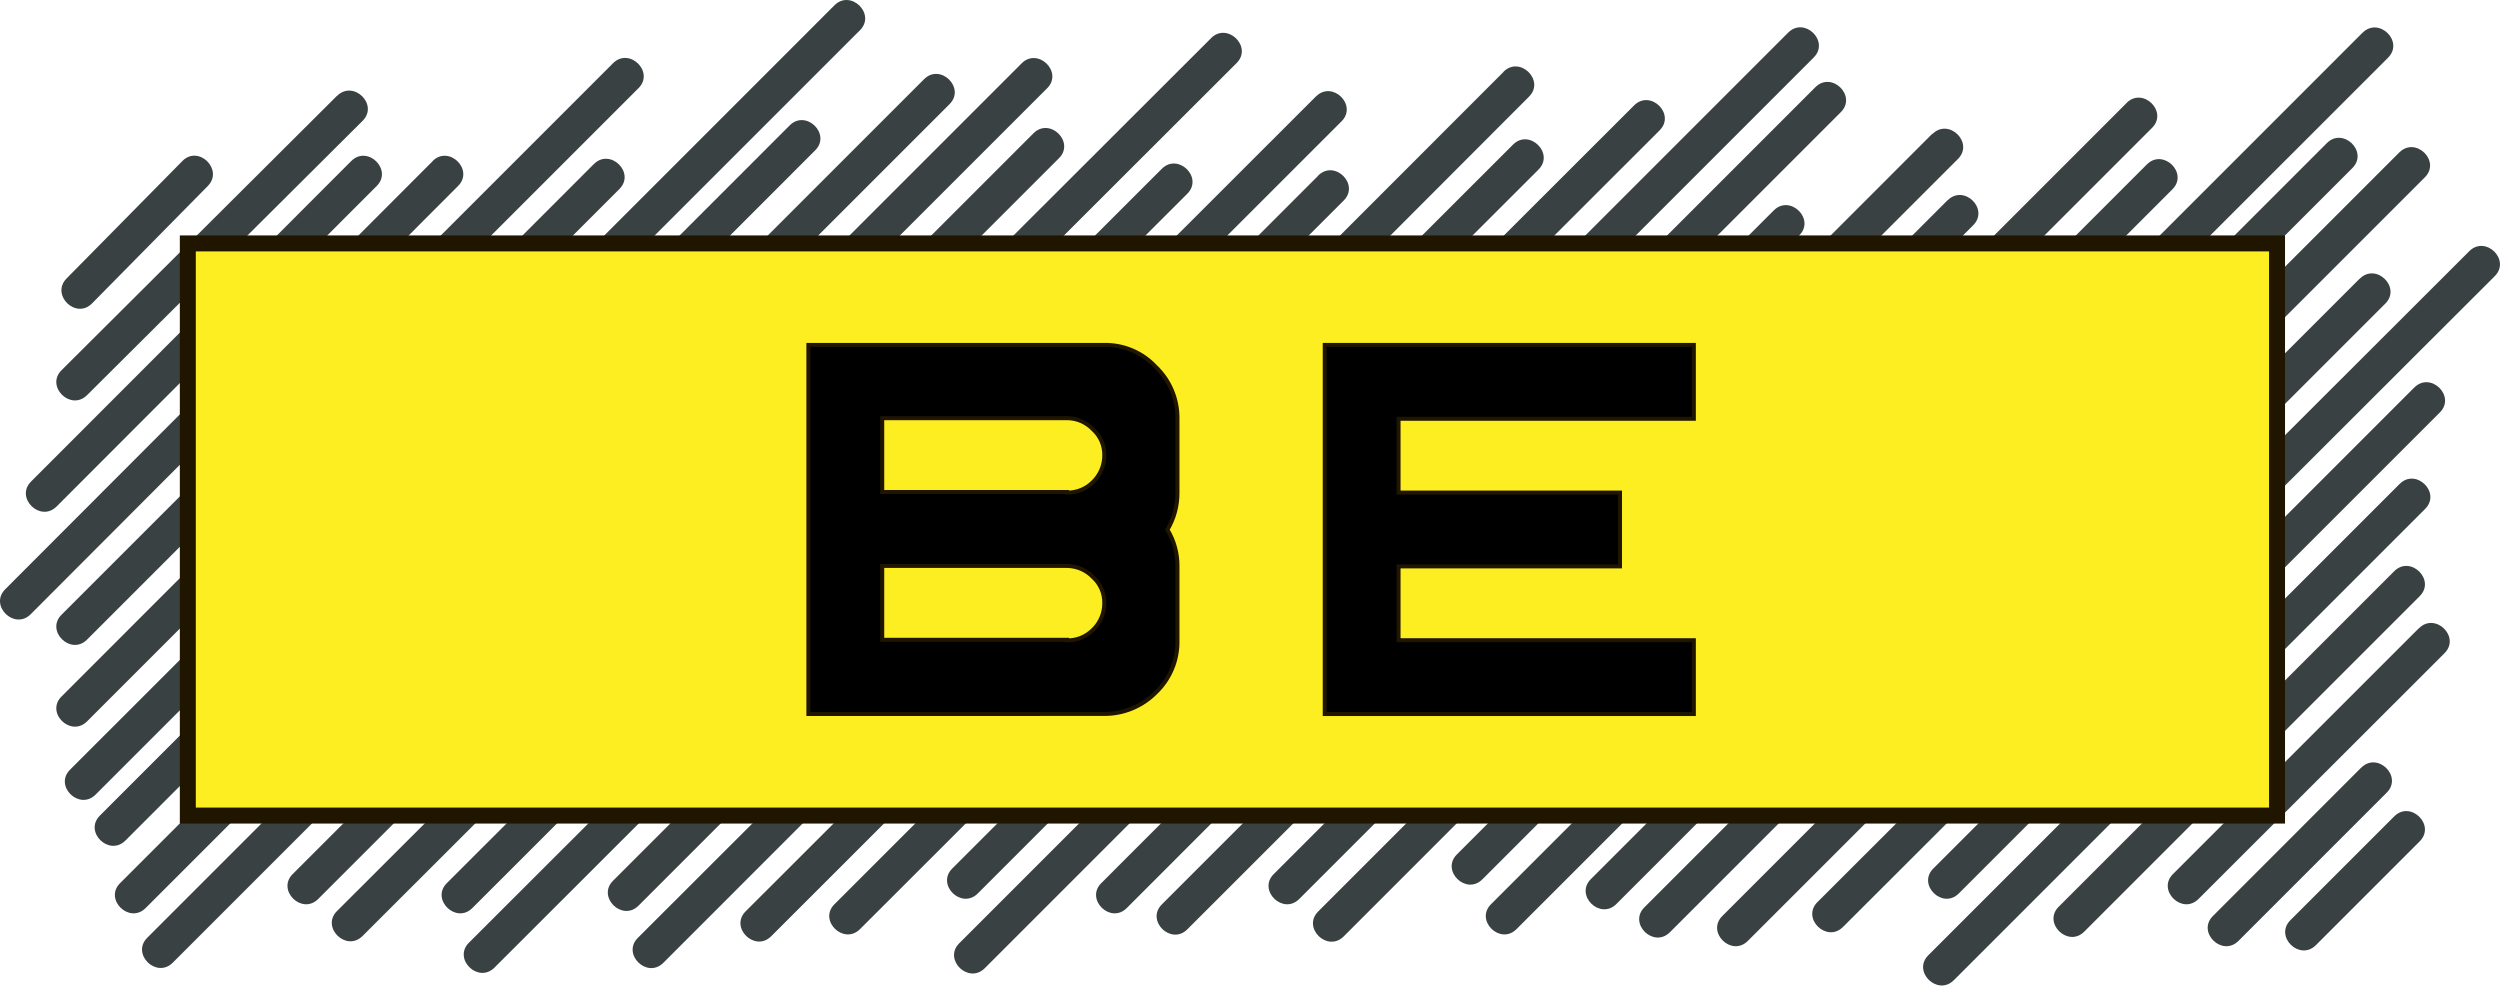
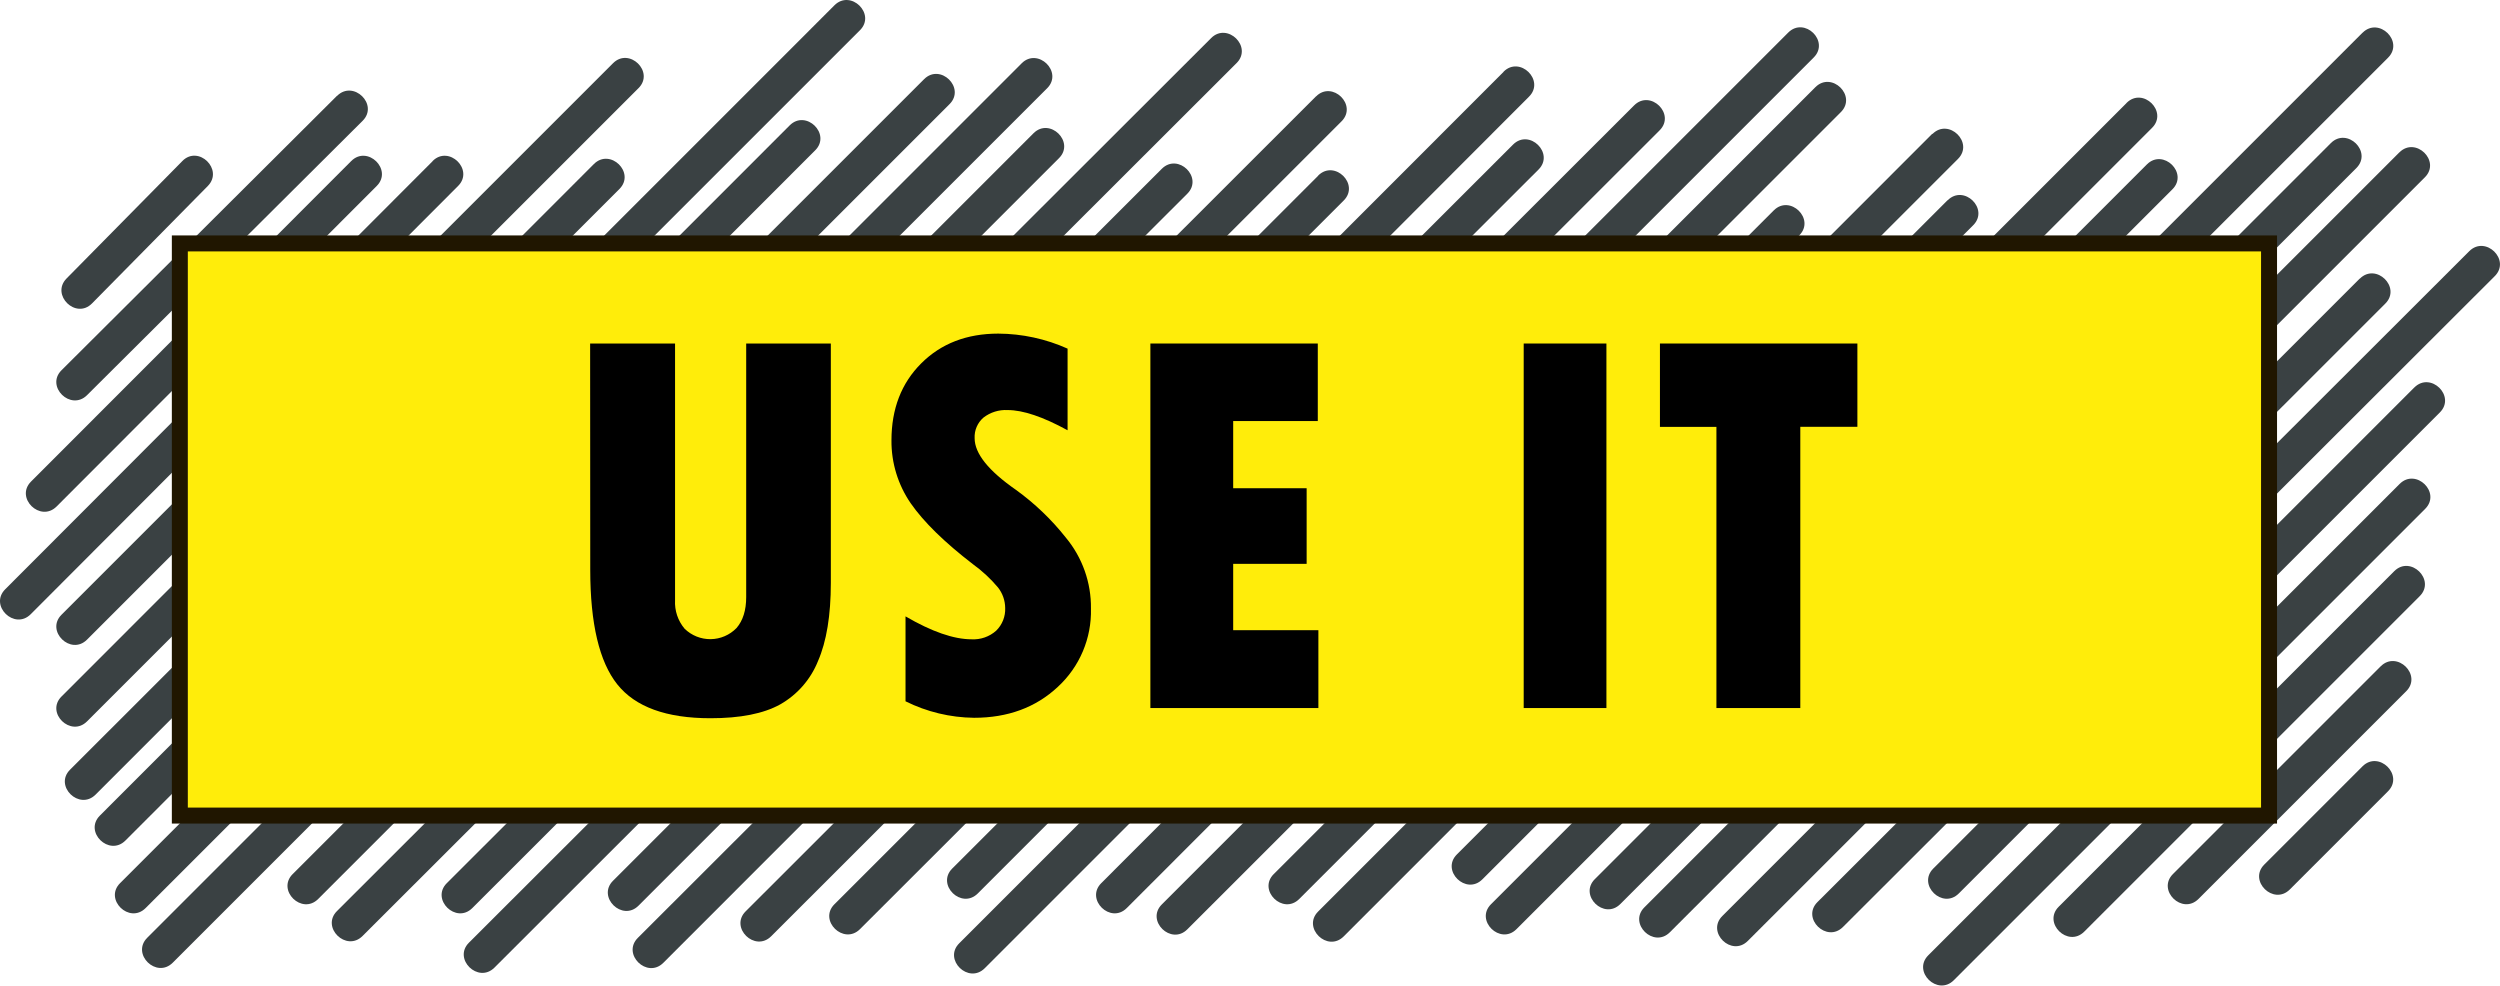
<svg xmlns="http://www.w3.org/2000/svg" viewBox="0 0 625.88 246.72">
  <defs>
    <style>
-             .cls-1{fill:#3a4143;}
-             .cls-2-be{fill:#fcee21;stroke-width:4px;}
-             .cls-2-be,.cls-3{stroke:#201600;stroke-miterlimit:10;}
-             .cls-2-be:hover{fill:#FE0E0E;}
+             .cls-1{fill:#3a4143;}.cls-2{fill:#ffed0a;stroke:#201600;stroke-miterlimit:10;stroke-width:4px;}
        </style>
  </defs>
  <g id="Слой_2" data-name="Слой 2">
    <g id="Слой_3" data-name="Слой 3">
      <path d="M153.47,15.83,15.4,153.9c-4.07,4.06,2.32,10.31,6.39,6.23L159.86,22.06c4.07-4.06-2.32-10.31-6.39-6.23Z" class="cls-1" />
      <path d="M148.68,41.07,15.4,174.37c-4.07,4.06,2.32,10.3,6.39,6.23L155.08,47.31c4.06-4.07-2.32-10.31-6.4-6.24Z" class="cls-1" />
      <path d="M197.7,31.39,25,204.19c-4.06,4.07,2.32,10.31,6.4,6.24L204.09,37.63c4.07-4.06-2.32-10.31-6.39-6.24Z" class="cls-1" />
      <path d="M231.34,19.83,74.4,176.76,30.06,221.1c-4.06,4.06,2.32,10.31,6.4,6.23L193.39,70.4l44.34-44.34c4.06-4.06-2.32-10.31-6.39-6.23Z" class="cls-1" />
      <path d="M255.8,15.83,84.86,186.77l-48,48c-4.07,4.07,2.32,10.31,6.39,6.24L214.16,70.09l48-48c4.06-4.06-2.32-10.31-6.4-6.23Z" class="cls-1" />
      <path d="M208.9,1.33,59.75,150.48,17.53,192.7c-4.06,4.06,2.32,10.3,6.4,6.23L173.08,49.77,215.3,7.56c4.06-4.06-2.32-10.31-6.4-6.23Z" class="cls-1" />
      <path d="M258.73,33.37l-144,144L73.27,218.83c-4.06,4.06,2.32,10.31,6.39,6.23l144-144L265.12,39.6c4.07-4.06-2.32-10.31-6.39-6.23Z" class="cls-1" />
      <path d="M303.21,9.54,132.36,180.15l-48,47.94c-4.06,4.06,2.32,10.31,6.4,6.24L261.59,63.72l48-47.94c4.07-4.06-2.32-10.31-6.39-6.24Z" class="cls-1" />
      <path d="M290.86,42.26l-179,178.84c-4.07,4.06,2.32,10.31,6.39,6.23l179-178.84c4.07-4.06-2.32-10.3-6.39-6.23Z" class="cls-1" />
      <path d="M330,44,153.47,220.5c-4.07,4.06,2.32,10.31,6.39,6.23L336.41,50.19c4.06-4.07-2.32-10.31-6.4-6.24Z" class="cls-1" />
      <path d="M329.47,24.12,164.05,189.41,117.4,236c-4.07,4.07,2.32,10.31,6.39,6.24L289.21,77l46.65-46.63c4.07-4.06-2.32-10.3-6.39-6.23Z" class="cls-1" />
      <path d="M87.93,40.32,7.77,120.56c-4.06,4.07,2.32,10.31,6.4,6.24L94.32,46.55c4.06-4.06-2.32-10.31-6.39-6.23Z" class="cls-1" />
      <path d="M84.35,24,15.4,92.69c-4.07,4.06,2.31,10.3,6.39,6.24l69-68.69c4.07-4.06-2.32-10.3-6.4-6.24Z" class="cls-1" />
      <path d="M108.34,40.32,1.3,147.53c-4.06,4.07,2.32,10.32,6.39,6.24l107-107.22c4.06-4.06-2.32-10.31-6.39-6.23Z" class="cls-1" />
      <path d="M45.65,40.32l-29,29.41c-4,4.09,2.35,10.34,6.39,6.23l29-29.41c4-4.09-2.35-10.34-6.4-6.23Z" class="cls-1" />
      <path d="M378.79,36.2,229.05,185.82l-42.38,42.34c-4.06,4.06,2.32,10.31,6.4,6.23L342.8,84.78l42.38-42.34c4.06-4.06-2.32-10.31-6.39-6.24Z" class="cls-1" />
      <path d="M376.41,18l-168.88,169L159.68,234.8c-4.06,4.07,2.32,10.31,6.39,6.24L335,72.07,382.8,24.19c4.06-4.06-2.32-10.31-6.39-6.23Z" class="cls-1" />
      <path d="M454.48,21.83,287.38,188.92l-47.24,47.24c-4.06,4.06,2.33,10.31,6.4,6.23L413.63,75.3l47.24-47.24c4.07-4.06-2.32-10.31-6.39-6.23Z" class="cls-1" />
      <path d="M409.1,26.39,253.31,182,208.9,226.38c-4.06,4.06,2.32,10.3,6.4,6.23L371.09,77,415.5,32.62c4.06-4.06-2.32-10.31-6.4-6.23Z" class="cls-1" />
      <path d="M444.06,52.68,275.7,221.1c-4.06,4.06,2.32,10.31,6.39,6.23L450.46,58.91c4.06-4.06-2.32-10.31-6.4-6.23Z" class="cls-1" />
      <path d="M483.75,33.49l-149.95,150-42.94,42.94c-4.06,4.06,2.32,10.31,6.39,6.23l150-149.94,42.94-42.94c4.06-4.07-2.32-10.31-6.39-6.24Z" class="cls-1" />
      <path d="M487.56,50.14,318.88,218.83c-4.07,4.06,2.32,10.31,6.39,6.23L494,56.38c4.06-4.07-2.32-10.31-6.4-6.24Z" class="cls-1" />
      <path d="M447.68,8.16,285.06,170.78l-46.67,46.66c-4.06,4.07,2.32,10.31,6.4,6.24L407.41,61.06l46.66-46.67c4.06-4.06-2.32-10.3-6.39-6.23Z" class="cls-1" />
-       <path d="M582.53,35.83,439.06,179.3l-40.79,40.79c-4.06,4.06,2.32,10.31,6.39,6.23L548.14,82.85l40.79-40.79c4.06-4.06-2.32-10.31-6.4-6.23Z" class="cls-1" />
+       <path d="M583.53,35.83,440.06,179.3l-40.79,40.79c-4.06,4.06,2.32,10.31,6.39,6.23L549.14,82.85l40.79-40.79c4.06-4.06-2.32-10.31-6.4-6.23Z" class="cls-1" />
      <path d="M532.35,25.83,375,183.2l-45,45c-4.06,4.06,2.32,10.31,6.4,6.23L493.78,77l45-45c4.06-4.06-2.32-10.31-6.39-6.23Z" class="cls-1" />
      <path d="M537.48,41.16,364.73,213.91c-4.06,4.06,2.32,10.31,6.39,6.23L543.87,47.39c4.07-4.06-2.32-10.3-6.39-6.23Z" class="cls-1" />
      <path d="M600.68,38.15l-147.4,147.4-41.61,41.61c-4.06,4.06,2.32,10.31,6.39,6.23L565.46,86l41.61-41.61c4.07-4.06-2.32-10.31-6.39-6.23Z" class="cls-1" />
      <path d="M591.45,8.2,421.13,178.52l-47.86,47.86c-4.06,4.06,2.32,10.31,6.39,6.23L550,62.29l47.86-47.85c4.07-4.07-2.32-10.31-6.39-6.24Z" class="cls-1" />
      <path d="M600.75,121.16l-118,118c-4.06,4.06,2.32,10.31,6.4,6.23l118-118c4.07-4.07-2.32-10.31-6.39-6.24Z" class="cls-1" />
      <path d="M590.78,69.73l-159.6,159.6c-4.06,4.06,2.32,10.31,6.39,6.23L597.17,76c4.07-4.06-2.32-10.31-6.39-6.23Z" class="cls-1" />
      <path d="M618.18,62.89,455,225.84c-4.07,4.06,2.32,10.3,6.39,6.23L624.57,69.13c4.07-4.06-2.32-10.31-6.39-6.24Z" class="cls-1" />
      <path d="M604.43,97,484,217.44c-4.06,4.07,2.32,10.31,6.39,6.24L610.83,103.25c4.06-4.07-2.32-10.31-6.4-6.24Z" class="cls-1" />
      <path d="M599.4,143l-84,84c-4.07,4.06,2.32,10.31,6.39,6.24l84-84c4.06-4.07-2.32-10.31-6.39-6.24Z" class="cls-1" />
-       <path d="M605.56,157.28,544,218.83c-4.06,4.06,2.32,10.31,6.4,6.23L612,163.52c4.06-4.07-2.32-10.31-6.4-6.24Z" class="cls-1" />
-       <path d="M591.12,192.19,554,229.33c-4.06,4.06,2.32,10.31,6.4,6.23l37.13-37.13c4.07-4.07-2.32-10.31-6.39-6.24Z" class="cls-1" />
-       <path d="M599.4,204.38l-26,26c-4.07,4.07,2.32,10.31,6.39,6.24l26-26c4.06-4.07-2.32-10.31-6.39-6.24Z" class="cls-1" />
-       <rect width="523.04" height="143.24" x="47.02" y="60.94" class="cls-2-be" />
-       <path d="M202.38,178.76V86.35h73.93a17.22,17.22,0,0,1,13,5.47,17.67,17.67,0,0,1,5.47,13v18.48a17.87,17.87,0,0,1-2.51,9.31,17.37,17.37,0,0,1,2.51,9.17v18.48a17.51,17.51,0,0,1-5.47,13.16,18.07,18.07,0,0,1-13,5.32Zm64.76-55.44a8.94,8.94,0,0,0,6.51-2.66,9.2,9.2,0,0,0,2.81-6.66,8.51,8.51,0,0,0-2.81-6.5,9,9,0,0,0-6.51-2.81H220.87v18.48h46.27Zm0,37a8.94,8.94,0,0,0,6.51-2.66,9.16,9.16,0,0,0,2.81-6.65,8.54,8.54,0,0,0-2.81-6.51,9.08,9.08,0,0,0-6.51-2.81H220.87v18.48h46.27Z" class="cls-3" />
-       <path d="M331.65,178.76V86.35h92.41v18.49H350.13v18.48h55.44V141.8H350.13v18.48h73.93v18.48Z" class="cls-3" />
+       <path d="M596,166.82l-52,52c-4.06,4.06,2.32,10.31,6.4,6.23l52-52c4.07-4.06-2.32-10.31-6.39-6.23Z" class="cls-1" />
+       <path d="M591.45,191.86l-24.58,24.58c-4.07,4.07,2.32,10.31,6.39,6.24l24.58-24.58c4.07-4.06-2.32-10.31-6.39-6.24Z" class="cls-1" />
+       <rect width="523.04" height="143.24" x="45.02" y="60.94" class="cls-2" />
+       <path d="M147.74,86H169v64.26a10.24,10.24,0,0,0,2.39,7.14,9.18,9.18,0,0,0,13-.17q2.42-2.81,2.42-7.73V86H208V145.9q0,12.24-3.22,19.62a21.78,21.78,0,0,1-9.46,10.83q-6.25,3.47-17.47,3.46-16.55,0-23.31-8.48t-6.77-28.64Z" />
+       <path d="M226.7,175.57V154.31q9.84,5.74,16.54,5.74a8.55,8.55,0,0,0,6.15-2.15,7.52,7.52,0,0,0,2.26-5.71,8.41,8.41,0,0,0-1.81-5.13,34.8,34.8,0,0,0-6.26-5.81Q232.86,133,228,126a27.37,27.37,0,0,1-4.82-15.75q0-11.84,7.45-19.28t19.28-7.45a43,43,0,0,1,17.36,3.76v20.44q-9.23-5.06-15-5.06a9.09,9.09,0,0,0-6.05,1.88,6.39,6.39,0,0,0-2.22,5.16q0,5.74,10.32,12.92a62.86,62.86,0,0,1,12.48,11.93,27.24,27.24,0,0,1,6.32,17.81,25.71,25.71,0,0,1-8.27,19.58q-8.28,7.76-21,7.76A39.47,39.47,0,0,1,226.7,175.57Z" />
+       <path d="M288,86h41.91v19.41H308.73v16.82h18.39v18.93H308.73v16.61h21.33v19.49H288Z" />
+       <path d="M381.46,86h20.71v91.26H381.46Z" />
+       <path d="M415.57,86H465v20.85H450.71v70.41h-21V106.87H415.57Z" />
    </g>
  </g>
</svg>
